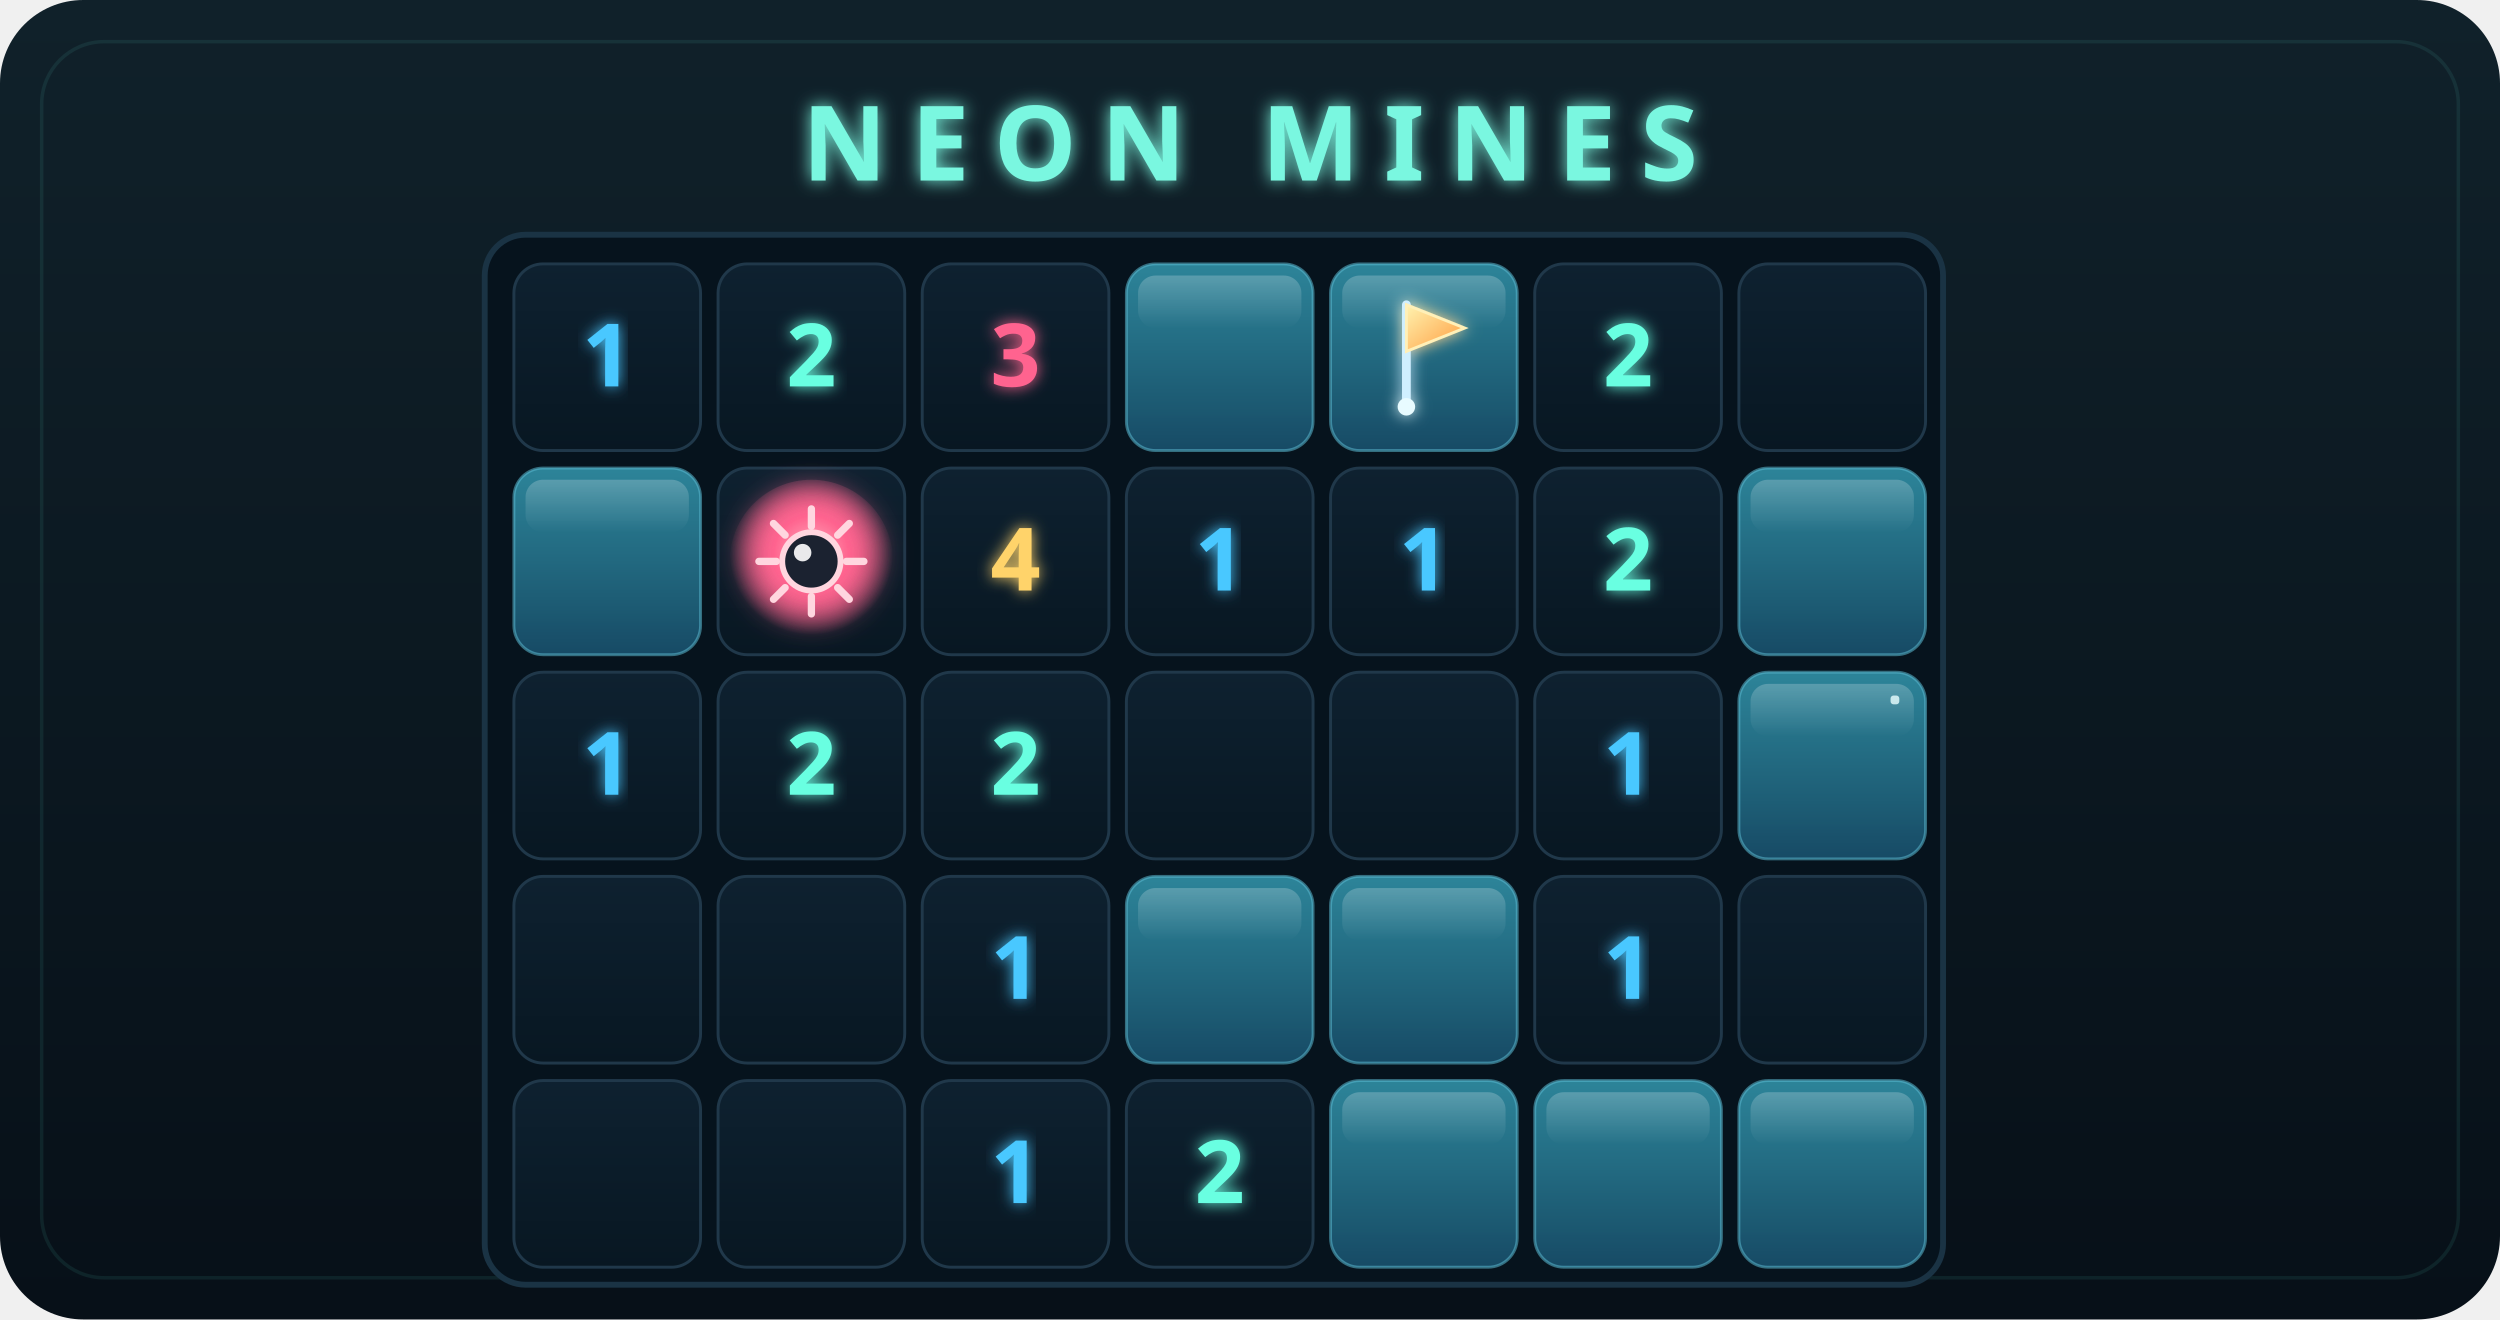
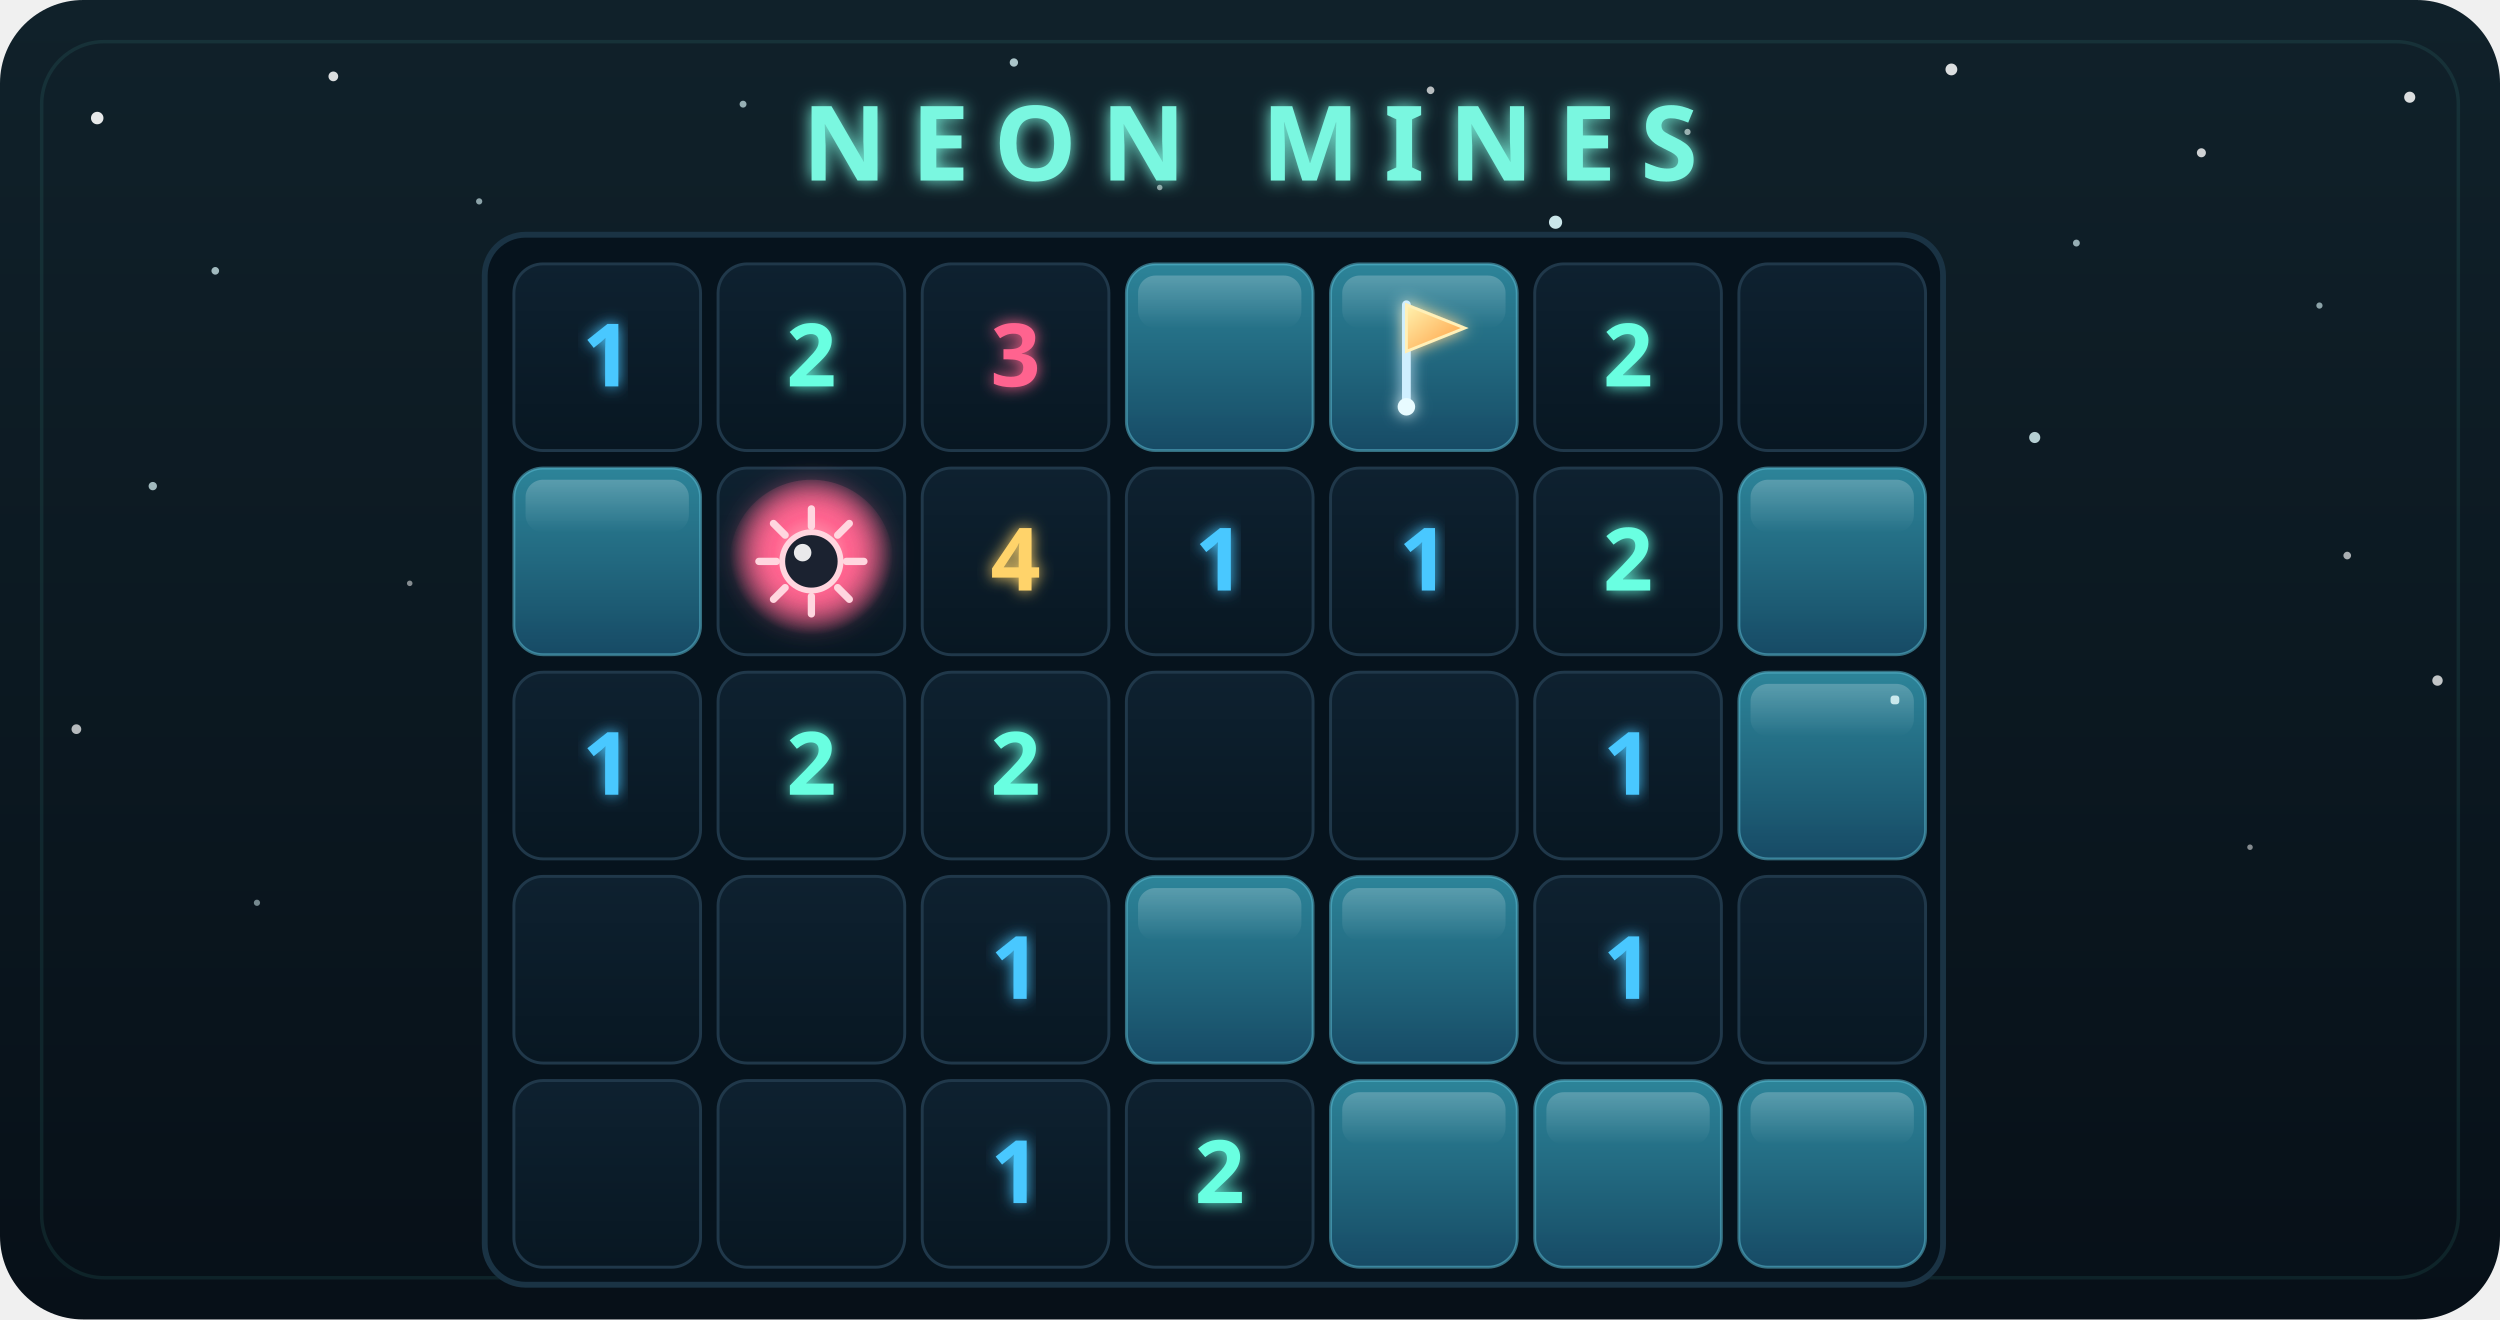
<svg xmlns="http://www.w3.org/2000/svg" viewBox="0 0 720 380" role="img" aria-labelledby="title desc">
  <defs>
    <linearGradient id="bg" x1="0" y1="0" x2="0" y2="1">
      <stop offset="0" stop-color="#10212a" />
      <stop offset="1" stop-color="#071018" />
    </linearGradient>
    <linearGradient id="tile" x1="0" y1="0" x2="0" y2="1">
      <stop offset="0" stop-color="#2f8aa0" stop-opacity="0.95" />
      <stop offset="1" stop-color="#174c66" stop-opacity="0.98" />
    </linearGradient>
    <linearGradient id="tileHi" x1="0" y1="0" x2="0" y2="1">
      <stop offset="0" stop-color="#ffffff" stop-opacity="0.22" />
      <stop offset="1" stop-color="#ffffff" stop-opacity="0" />
    </linearGradient>
    <linearGradient id="rev" x1="0" y1="0" x2="0" y2="1">
      <stop offset="0" stop-color="#0e2130" />
      <stop offset="1" stop-color="#081722" />
    </linearGradient>
    <linearGradient id="flag" x1="0" y1="0" x2="1" y2="1">
      <stop offset="0" stop-color="#fff3b0" />
      <stop offset="1" stop-color="#ff9b3d" />
    </linearGradient>
    <radialGradient id="mineGlow" cx="50%" cy="45%" r="50%">
      <stop offset="0" stop-color="#ffb0be" />
      <stop offset="0.45" stop-color="#ff648f" />
      <stop offset="1" stop-color="#ff648f" stop-opacity="0" />
    </radialGradient>
    <filter id="glowC" x="-40%" y="-40%" width="180%" height="180%">
      <feGaussianBlur stdDeviation="4" result="b" />
      <feMerge>
        <feMergeNode in="b" />
        <feMergeNode in="SourceGraphic" />
      </feMerge>
    </filter>
    <filter id="glowS" x="-30%" y="-30%" width="160%" height="160%">
      <feGaussianBlur stdDeviation="2.5" result="b" />
      <feMerge>
        <feMergeNode in="b" />
        <feMergeNode in="SourceGraphic" />
      </feMerge>
    </filter>
  </defs>
  <rect width="720" height="380" rx="24" fill="url(#bg)" />
+   <g class="stars" aria-hidden="true">
+     <circle cx="28" cy="34" r="1.8" fill="#ffffff" opacity="0.9" />
+     <circle cx="62" cy="78" r="1.1" fill="#dffcff" opacity="0.7" />
+     <circle cx="96" cy="22" r="1.4" fill="#ffffff" opacity="0.85" />
+     <circle cx="138" cy="58" r="0.9" fill="#dffcff" opacity="0.6" />
+     <circle cx="176" cy="96" r="1.6" fill="#ffffff" opacity="0.8" />
+     <circle cx="214" cy="30" r="1.0" fill="#dffcff" opacity="0.65" />
+     <circle cx="252" cy="72" r="1.8" fill="#ffffff" opacity="0.9" />
+     <circle cx="292" cy="18" r="1.2" fill="#dffcff" opacity="0.75" />
+     <circle cx="334" cy="54" r="0.8" fill="#ffffff" opacity="0.55" />
+     <circle cx="372" cy="86" r="1.5" fill="#dffcff" opacity="0.8" />
+     <circle cx="412" cy="26" r="1.1" fill="#ffffff" opacity="0.7" />
+     <circle cx="448" cy="64" r="1.9" fill="#dffcff" opacity="0.9" />
+     <circle cx="486" cy="38" r="0.9" fill="#ffffff" opacity="0.6" />
+     <circle cx="524" cy="92" r="1.4" fill="#dffcff" opacity="0.75" />
+     <circle cx="562" cy="20" r="1.7" fill="#ffffff" opacity="0.85" />
+     <circle cx="598" cy="70" r="1.0" fill="#dffcff" opacity="0.65" />
+     <circle cx="634" cy="44" r="1.3" fill="#ffffff" opacity="0.8" />
+     <circle cx="668" cy="88" r="0.9" fill="#dffcff" opacity="0.6" />
+     <circle cx="694" cy="28" r="1.6" fill="#ffffff" opacity="0.85" />
+     <circle cx="44" cy="140" r="1.2" fill="#dffcff" opacity="0.7" />
+     <circle cx="118" cy="168" r="0.8" fill="#ffffff" opacity="0.5" />
+     <circle cx="204" cy="132" r="1.5" fill="#dffcff" opacity="0.75" />
+     <circle cx="318" cy="152" r="1.0" fill="#ffffff" opacity="0.6" />
+     <circle cx="402" cy="118" r="1.3" fill="#dffcff" opacity="0.7" />
+     <circle cx="508" cy="146" r="0.9" fill="#ffffff" opacity="0.55" />
+     <circle cx="586" cy="126" r="1.6" fill="#dffcff" opacity="0.8" />
+     <circle cx="676" cy="160" r="1.1" fill="#ffffff" opacity="0.65" />
+     <circle cx="22" cy="210" r="1.4" fill="#ffffff" opacity="0.7" />
+     <circle cx="156" cy="228" r="1.0" fill="#dffcff" opacity="0.6" />
+     <circle cx="356" cy="204" r="0.8" fill="#ffffff" opacity="0.45" />
+     <circle cx="546" cy="218" r="1.2" fill="#dffcff" opacity="0.65" />
+     <circle cx="702" cy="196" r="1.5" fill="#ffffff" opacity="0.75" />
+     <circle cx="74" cy="260" r="0.9" fill="#dffcff" opacity="0.5" />
+     <circle cx="268" cy="248" r="1.3" fill="#ffffff" opacity="0.6" />
+     <circle cx="468" cy="262" r="1.1" fill="#dffcff" opacity="0.55" />
+     <circle cx="648" cy="244" r="0.8" fill="#ffffff" opacity="0.5" />
+   </g>
  <rect x="12" y="12" width="696" height="356" rx="18" fill="none" stroke="#69ffe1" stroke-opacity="0.08" />
  <text x="360" y="52" text-anchor="middle" fill="#7af7e0" font-family="'Space Grotesk', system-ui, sans-serif" font-weight="800" font-size="30" letter-spacing="7" filter="url(#glowS)">NEON MINES</text>
  <g transform="translate(148 76) scale(0.84)">
    <rect x="-10" y="-10" width="500" height="360" rx="14" fill="#06131d" stroke="#1a3344" stroke-width="2" />
    <g transform="translate(0,0)">
      <rect x="0" y="0" width="64" height="64" rx="10" fill="url(#rev)" stroke="#20384a" />
      <text x="32" y="42" text-anchor="middle" font-family="'Space Grotesk', system-ui, sans-serif" font-size="30" font-weight="800" fill="#49c8ff" filter="url(#glowS)">1</text>
    </g>
    <g transform="translate(70,0)">
      <rect x="0" y="0" width="64" height="64" rx="10" fill="url(#rev)" stroke="#20384a" />
      <text x="32" y="42" text-anchor="middle" font-family="'Space Grotesk', system-ui, sans-serif" font-size="30" font-weight="800" fill="#69ffe1" filter="url(#glowS)">2</text>
    </g>
    <g transform="translate(140,0)">
      <rect x="0" y="0" width="64" height="64" rx="10" fill="url(#rev)" stroke="#20384a" />
      <text x="32" y="42" text-anchor="middle" font-family="'Space Grotesk', system-ui, sans-serif" font-size="30" font-weight="800" fill="#ff648f" filter="url(#glowS)">3</text>
    </g>
    <g transform="translate(210,0)">
      <rect x="0" y="0" width="64" height="64" rx="10" fill="url(#tile)" stroke="#5ab8d0" stroke-opacity="0.55" />
      <rect x="4" y="4" width="56" height="18" rx="6" fill="url(#tileHi)" />
    </g>
    <g transform="translate(280,0)">
      <rect x="0" y="0" width="64" height="64" rx="10" fill="url(#tile)" stroke="#5ab8d0" stroke-opacity="0.55" />
      <rect x="4" y="4" width="56" height="18" rx="6" fill="url(#tileHi)" />
      <g filter="url(#glowS)">
        <line x1="26" y1="14" x2="26" y2="48" stroke="#cfefff" stroke-width="3" stroke-linecap="round" />
        <path d="M26 14 L46 22 L26 30 Z" fill="url(#flag)" stroke="#fff0b8" stroke-width="1" />
        <circle cx="26" cy="49" r="3" fill="#e8fbff" />
      </g>
    </g>
    <g transform="translate(350,0)">
      <rect x="0" y="0" width="64" height="64" rx="10" fill="url(#rev)" stroke="#20384a" />
      <text x="32" y="42" text-anchor="middle" font-family="'Space Grotesk', system-ui, sans-serif" font-size="30" font-weight="800" fill="#69ffe1" filter="url(#glowS)">2</text>
    </g>
    <g transform="translate(420,0)">
      <rect x="0" y="0" width="64" height="64" rx="10" fill="url(#rev)" stroke="#20384a" />
    </g>
    <g transform="translate(0,70)">
      <rect x="0" y="0" width="64" height="64" rx="10" fill="url(#tile)" stroke="#5ab8d0" stroke-opacity="0.55" />
      <rect x="4" y="4" width="56" height="18" rx="6" fill="url(#tileHi)" />
    </g>
    <g transform="translate(70,70)">
      <rect x="0" y="0" width="64" height="64" rx="10" fill="url(#rev)" stroke="#20384a" />
      <circle cx="32" cy="32" r="28" fill="url(#mineGlow)" filter="url(#glowC)" />
      <circle cx="32" cy="32" r="10" fill="#1b2230" stroke="#ffd6df" stroke-width="2" />
      <g stroke="#ffd6df" stroke-width="2.5" stroke-linecap="round">
        <line x1="32" y1="14" x2="32" y2="20" />
        <line x1="32" y1="44" x2="32" y2="50" />
        <line x1="14" y1="32" x2="20" y2="32" />
        <line x1="44" y1="32" x2="50" y2="32" />
        <line x1="19" y1="19" x2="23" y2="23" />
        <line x1="41" y1="41" x2="45" y2="45" />
        <line x1="45" y1="19" x2="41" y2="23" />
        <line x1="23" y1="41" x2="19" y2="45" />
      </g>
      <circle cx="29" cy="29" r="3" fill="#ffffff" opacity="0.9" />
    </g>
    <g transform="translate(140,70)">
      <rect x="0" y="0" width="64" height="64" rx="10" fill="url(#rev)" stroke="#20384a" />
      <text x="32" y="42" text-anchor="middle" font-family="'Space Grotesk', system-ui, sans-serif" font-size="30" font-weight="800" fill="#ffd36b" filter="url(#glowS)">4</text>
    </g>
    <g transform="translate(210,70)">
      <rect x="0" y="0" width="64" height="64" rx="10" fill="url(#rev)" stroke="#20384a" />
      <text x="32" y="42" text-anchor="middle" font-family="'Space Grotesk', system-ui, sans-serif" font-size="30" font-weight="800" fill="#49c8ff" filter="url(#glowS)">1</text>
    </g>
    <g transform="translate(280,70)">
      <rect x="0" y="0" width="64" height="64" rx="10" fill="url(#rev)" stroke="#20384a" />
      <text x="32" y="42" text-anchor="middle" font-family="'Space Grotesk', system-ui, sans-serif" font-size="30" font-weight="800" fill="#49c8ff" filter="url(#glowS)">1</text>
    </g>
    <g transform="translate(350,70)">
      <rect x="0" y="0" width="64" height="64" rx="10" fill="url(#rev)" stroke="#20384a" />
      <text x="32" y="42" text-anchor="middle" font-family="'Space Grotesk', system-ui, sans-serif" font-size="30" font-weight="800" fill="#69ffe1" filter="url(#glowS)">2</text>
    </g>
    <g transform="translate(420,70)">
      <rect x="0" y="0" width="64" height="64" rx="10" fill="url(#tile)" stroke="#5ab8d0" stroke-opacity="0.55" />
      <rect x="4" y="4" width="56" height="18" rx="6" fill="url(#tileHi)" />
    </g>
    <g transform="translate(0,140)">
      <rect x="0" y="0" width="64" height="64" rx="10" fill="url(#rev)" stroke="#20384a" />
      <text x="32" y="42" text-anchor="middle" font-family="'Space Grotesk', system-ui, sans-serif" font-size="30" font-weight="800" fill="#49c8ff" filter="url(#glowS)">1</text>
    </g>
    <g transform="translate(70,140)">
      <rect x="0" y="0" width="64" height="64" rx="10" fill="url(#rev)" stroke="#20384a" />
      <text x="32" y="42" text-anchor="middle" font-family="'Space Grotesk', system-ui, sans-serif" font-size="30" font-weight="800" fill="#69ffe1" filter="url(#glowS)">2</text>
    </g>
    <g transform="translate(140,140)">
      <rect x="0" y="0" width="64" height="64" rx="10" fill="url(#rev)" stroke="#20384a" />
      <text x="32" y="42" text-anchor="middle" font-family="'Space Grotesk', system-ui, sans-serif" font-size="30" font-weight="800" fill="#69ffe1" filter="url(#glowS)">2</text>
    </g>
    <g transform="translate(210,140)">
      <rect x="0" y="0" width="64" height="64" rx="10" fill="url(#rev)" stroke="#20384a" />
    </g>
    <g transform="translate(280,140)">
      <rect x="0" y="0" width="64" height="64" rx="10" fill="url(#rev)" stroke="#20384a" />
    </g>
    <g transform="translate(350,140)">
      <rect x="0" y="0" width="64" height="64" rx="10" fill="url(#rev)" stroke="#20384a" />
      <text x="32" y="42" text-anchor="middle" font-family="'Space Grotesk', system-ui, sans-serif" font-size="30" font-weight="800" fill="#49c8ff" filter="url(#glowS)">1</text>
    </g>
    <g transform="translate(420,140)">
      <rect x="0" y="0" width="64" height="64" rx="10" fill="url(#tile)" stroke="#5ab8d0" stroke-opacity="0.55" />
      <rect x="4" y="4" width="56" height="18" rx="6" fill="url(#tileHi)" />
      <rect x="52" y="8" width="3" height="3" rx="1" fill="#eaffff" opacity="0.8" />
    </g>
    <g transform="translate(0,210)">
      <rect x="0" y="0" width="64" height="64" rx="10" fill="url(#rev)" stroke="#20384a" />
    </g>
    <g transform="translate(70,210)">
      <rect x="0" y="0" width="64" height="64" rx="10" fill="url(#rev)" stroke="#20384a" />
    </g>
    <g transform="translate(140,210)">
      <rect x="0" y="0" width="64" height="64" rx="10" fill="url(#rev)" stroke="#20384a" />
      <text x="32" y="42" text-anchor="middle" font-family="'Space Grotesk', system-ui, sans-serif" font-size="30" font-weight="800" fill="#49c8ff" filter="url(#glowS)">1</text>
    </g>
    <g transform="translate(210,210)">
      <rect x="0" y="0" width="64" height="64" rx="10" fill="url(#tile)" stroke="#5ab8d0" stroke-opacity="0.55" />
      <rect x="4" y="4" width="56" height="18" rx="6" fill="url(#tileHi)" />
    </g>
    <g transform="translate(280,210)">
      <rect x="0" y="0" width="64" height="64" rx="10" fill="url(#tile)" stroke="#5ab8d0" stroke-opacity="0.55" />
      <rect x="4" y="4" width="56" height="18" rx="6" fill="url(#tileHi)" />
    </g>
    <g transform="translate(350,210)">
      <rect x="0" y="0" width="64" height="64" rx="10" fill="url(#rev)" stroke="#20384a" />
      <text x="32" y="42" text-anchor="middle" font-family="'Space Grotesk', system-ui, sans-serif" font-size="30" font-weight="800" fill="#49c8ff" filter="url(#glowS)">1</text>
    </g>
    <g transform="translate(420,210)">
      <rect x="0" y="0" width="64" height="64" rx="10" fill="url(#rev)" stroke="#20384a" />
    </g>
    <g transform="translate(0,280)">
      <rect x="0" y="0" width="64" height="64" rx="10" fill="url(#rev)" stroke="#20384a" />
    </g>
    <g transform="translate(70,280)">
      <rect x="0" y="0" width="64" height="64" rx="10" fill="url(#rev)" stroke="#20384a" />
    </g>
    <g transform="translate(140,280)">
      <rect x="0" y="0" width="64" height="64" rx="10" fill="url(#rev)" stroke="#20384a" />
      <text x="32" y="42" text-anchor="middle" font-family="'Space Grotesk', system-ui, sans-serif" font-size="30" font-weight="800" fill="#49c8ff" filter="url(#glowS)">1</text>
    </g>
    <g transform="translate(210,280)">
      <rect x="0" y="0" width="64" height="64" rx="10" fill="url(#rev)" stroke="#20384a" />
      <text x="32" y="42" text-anchor="middle" font-family="'Space Grotesk', system-ui, sans-serif" font-size="30" font-weight="800" fill="#69ffe1" filter="url(#glowS)">2</text>
    </g>
    <g transform="translate(280,280)">
      <rect x="0" y="0" width="64" height="64" rx="10" fill="url(#tile)" stroke="#5ab8d0" stroke-opacity="0.55" />
      <rect x="4" y="4" width="56" height="18" rx="6" fill="url(#tileHi)" />
    </g>
    <g transform="translate(350,280)">
      <rect x="0" y="0" width="64" height="64" rx="10" fill="url(#tile)" stroke="#5ab8d0" stroke-opacity="0.55" />
      <rect x="4" y="4" width="56" height="18" rx="6" fill="url(#tileHi)" />
    </g>
    <g transform="translate(420,280)">
      <rect x="0" y="0" width="64" height="64" rx="10" fill="url(#tile)" stroke="#5ab8d0" stroke-opacity="0.55" />
      <rect x="4" y="4" width="56" height="18" rx="6" fill="url(#tileHi)" />
    </g>
  </g>
</svg>
